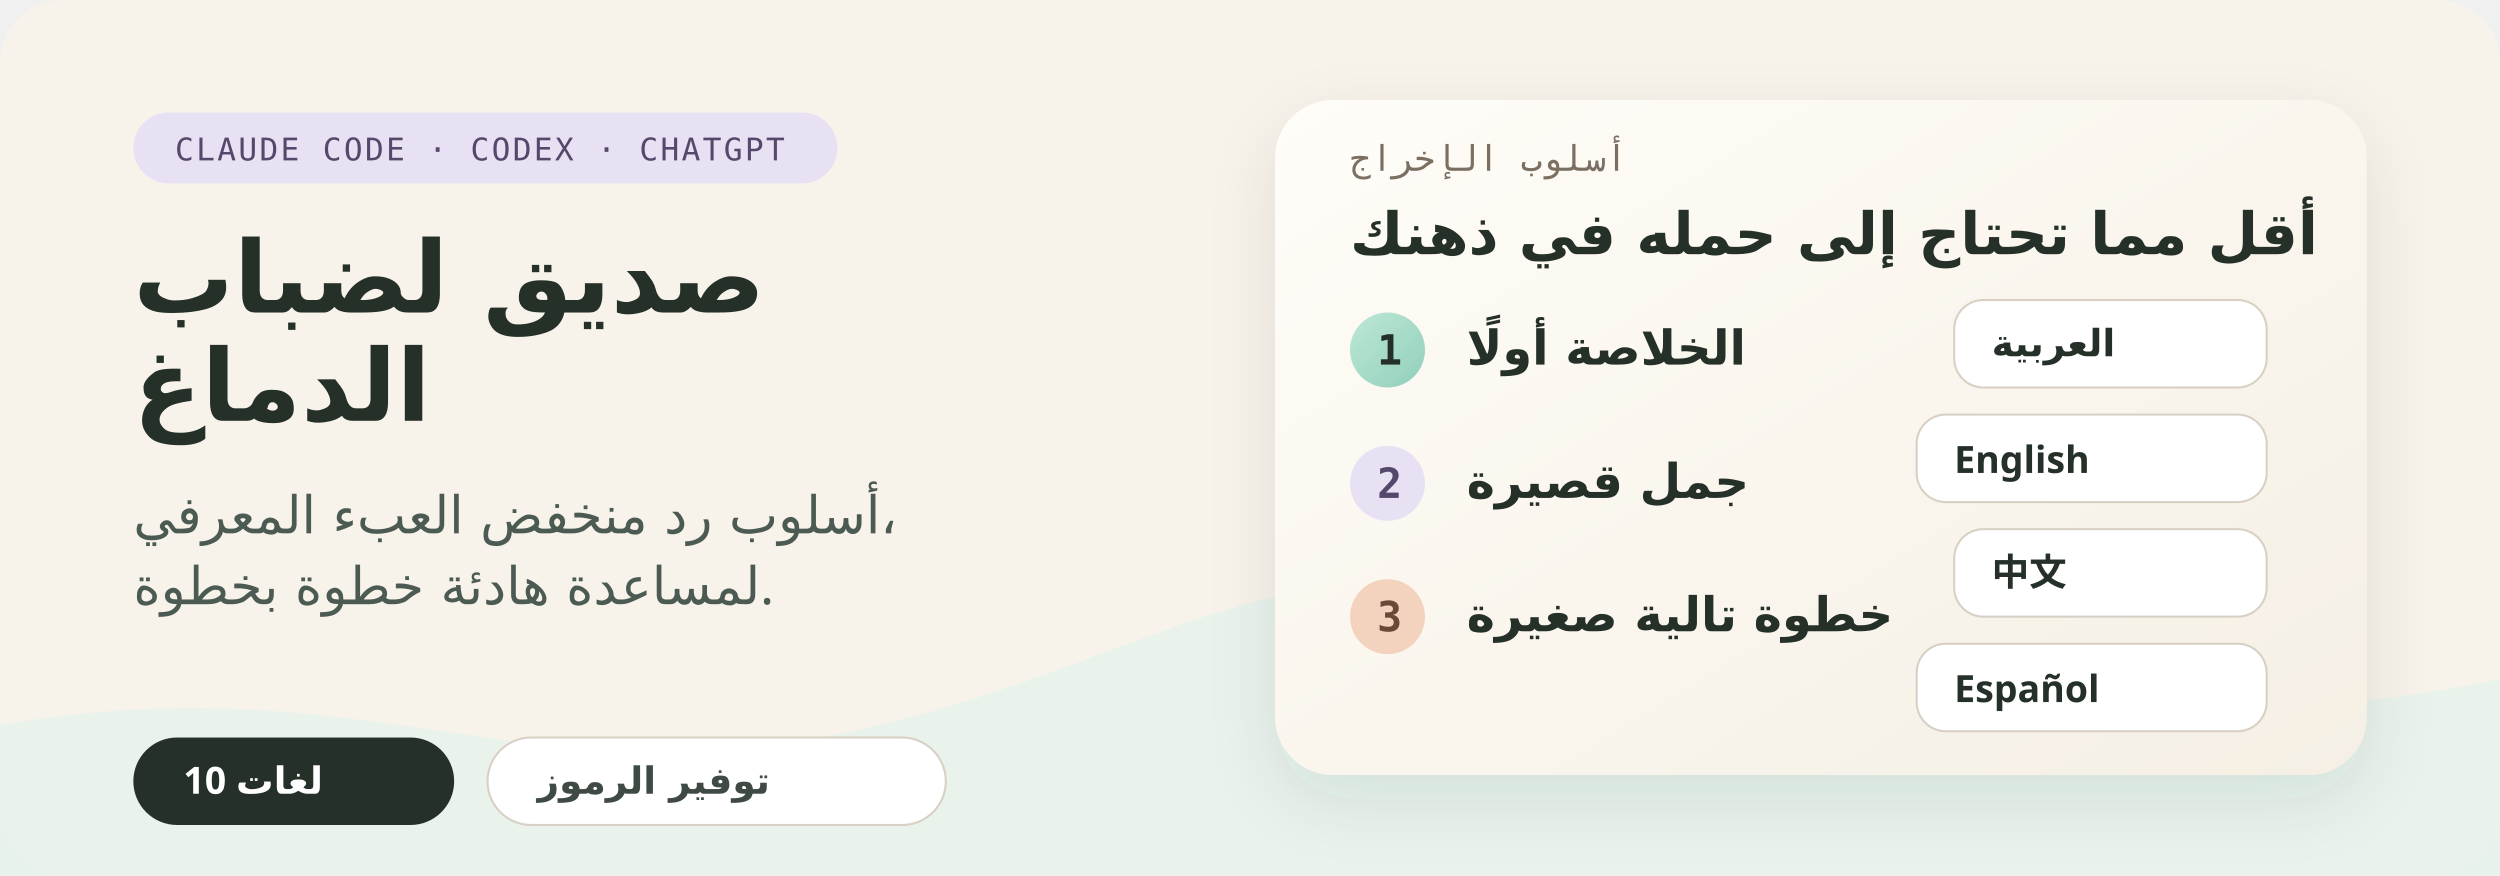
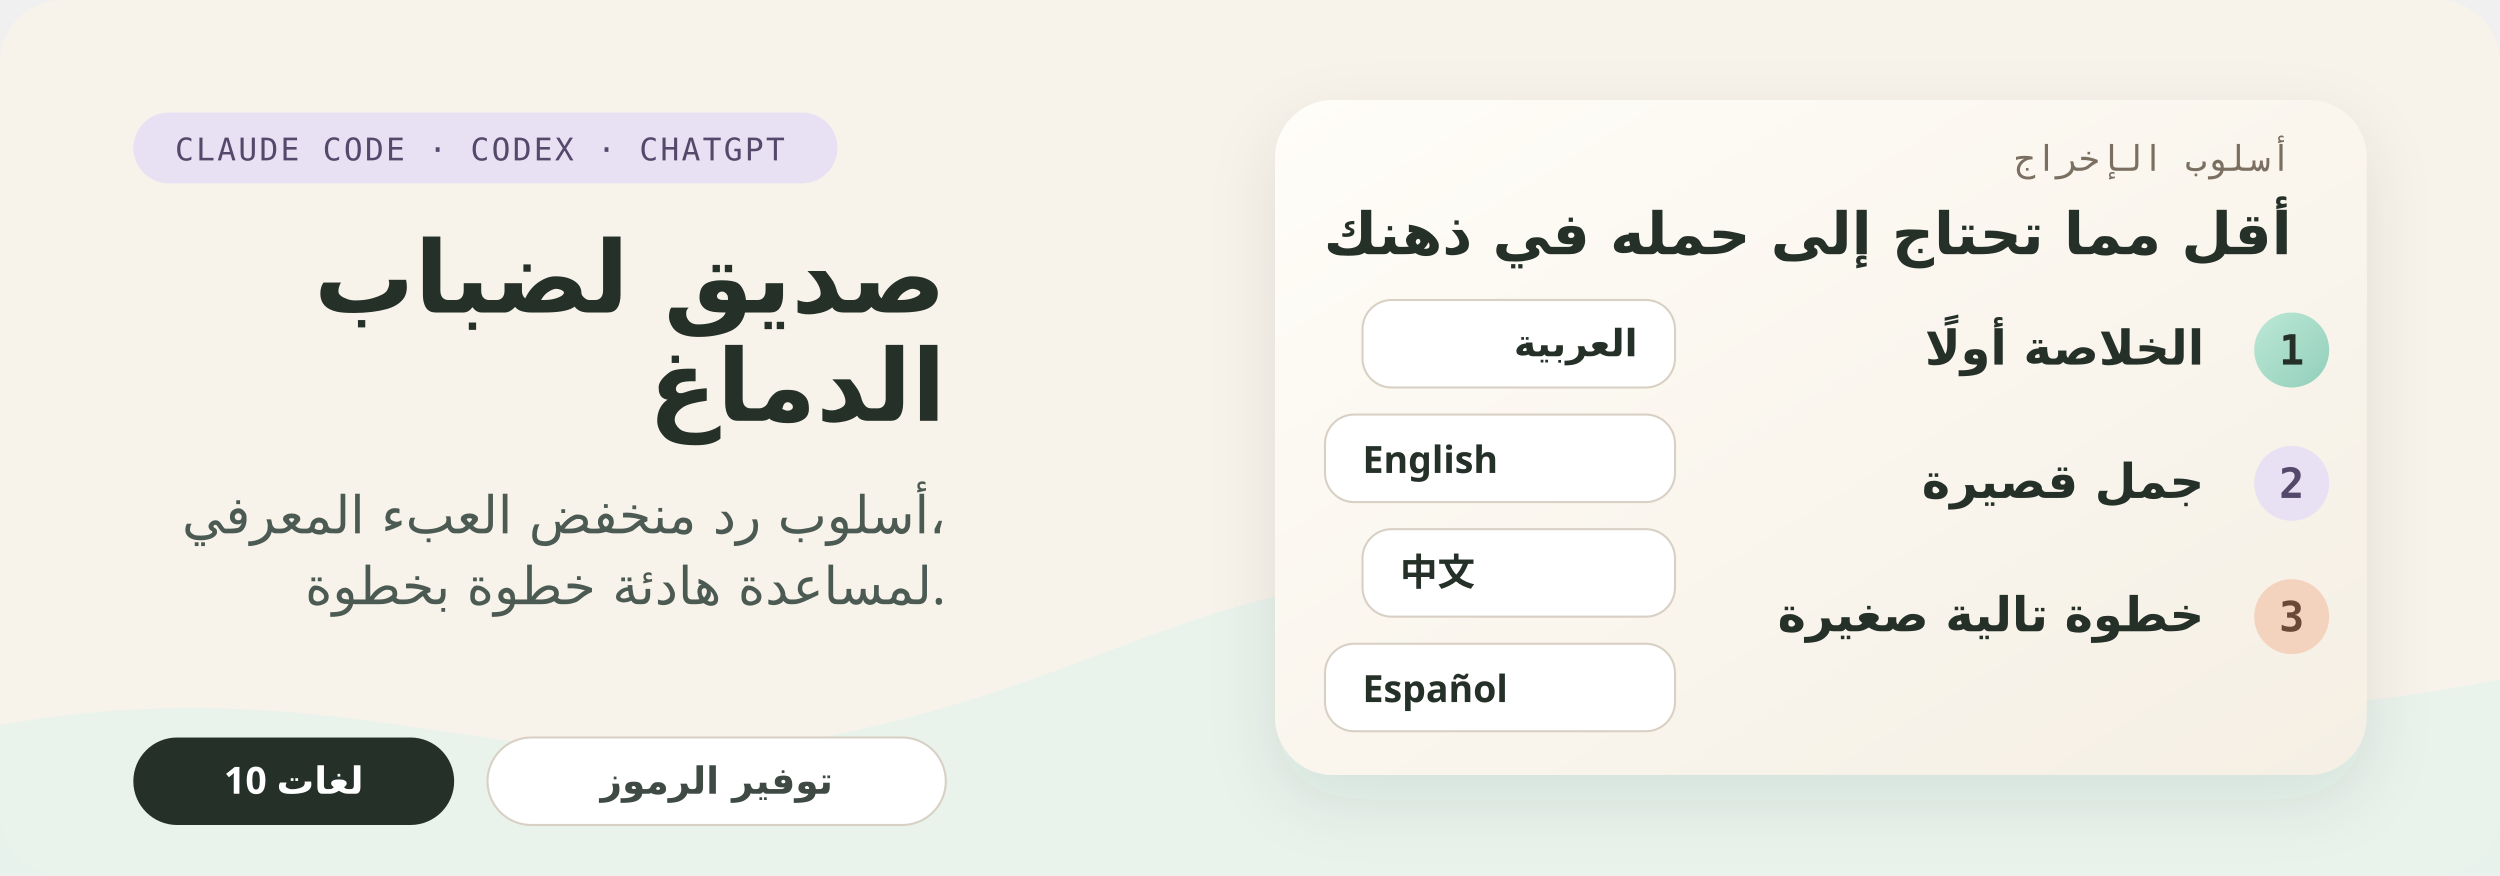
<svg xmlns="http://www.w3.org/2000/svg" width="1200" height="420" viewBox="0 0 1200 420" role="img" aria-labelledby="title desc">
  <defs>
    <linearGradient id="paper" x1="0" y1="0" x2="1" y2="1">
      <stop offset="0" stop-color="#FFFDF8" />
      <stop offset="1" stop-color="#F5EFE4" />
    </linearGradient>
    <linearGradient id="calm" x1="0" y1="0" x2="1" y2="1">
      <stop offset="0" stop-color="#BDE8D6" />
      <stop offset="1" stop-color="#91CFBB" />
    </linearGradient>
    <filter id="lift" x="-16%" y="-16%" width="132%" height="132%">
      <feDropShadow dx="0" dy="12" stdDeviation="16" flood-color="#263129" flood-opacity="0.10" />
    </filter>
  </defs>
  <rect width="1200" height="420" rx="30" fill="#F8F3EA" />
  <path d="M0 348 C170 318 252 382 394 354 C550 324 596 256 762 284 C928 314 1012 364 1200 326 L1200 420 L0 420 Z" fill="#E5F3EC" opacity="0.76" />
  <g id="title-block" transform="translate(64 54)">
    <rect x="0" y="0" width="338" height="34" rx="17" fill="#E8E1F4" />
    <text x="20" y="23" font-family="ui-monospace, SFMono-Regular, Menlo, Consolas, monospace" font-size="15" fill="#55496B" letter-spacing="1.1">CLAUDE CODE · CODEX · CHATGPT</text>
-     <text x="0" y="96" font-family="-apple-system, BlinkMacSystemFont, Segoe UI, PingFang SC, Hiragino Sans, Noto Sans, Arial, sans-serif" font-size="48" font-weight="780" fill="#243028">صديق لضباب</text>
-     <text x="0" y="148" font-family="-apple-system, BlinkMacSystemFont, Segoe UI, PingFang SC, Hiragino Sans, Noto Sans, Arial, sans-serif" font-size="48" font-weight="780" fill="#243028">الدماغ</text>
-     <text x="0" y="202" font-family="-apple-system, BlinkMacSystemFont, Segoe UI, PingFang SC, Hiragino Sans, Noto Sans, Arial, sans-serif" font-size="25" font-weight="520" fill="#4B5A52">أسلوب رد منخفض العبء المعرفي،</text>
-     <text x="0" y="236" font-family="-apple-system, BlinkMacSystemFont, Segoe UI, PingFang SC, Hiragino Sans, Noto Sans, Arial, sans-serif" font-size="25" font-weight="520" fill="#4B5A52">لمساعدة هادئة خطوة بخطوة.</text>
+     <text x="390" y="96" text-anchor="end" font-family="-apple-system, BlinkMacSystemFont, Segoe UI, PingFang SC, Hiragino Sans, Noto Sans, Arial, sans-serif" font-size="48" font-weight="780" fill="#243028">صديق لضباب</text>
+     <text x="390" y="148" text-anchor="end" font-family="-apple-system, BlinkMacSystemFont, Segoe UI, PingFang SC, Hiragino Sans, Noto Sans, Arial, sans-serif" font-size="48" font-weight="780" fill="#243028">الدماغ</text>
+     <text x="390" y="202" text-anchor="end" font-family="-apple-system, BlinkMacSystemFont, Segoe UI, PingFang SC, Hiragino Sans, Noto Sans, Arial, sans-serif" font-size="25" font-weight="520" fill="#4B5A52">أسلوب رد منخفض العبء المعرفي،</text>
+     <text x="390" y="236" text-anchor="end" font-family="-apple-system, BlinkMacSystemFont, Segoe UI, PingFang SC, Hiragino Sans, Noto Sans, Arial, sans-serif" font-size="25" font-weight="520" fill="#4B5A52">لمساعدة هادئة خطوة بخطوة.</text>
    <g transform="translate(0 300)">
      <rect x="0" y="0" width="154" height="42" rx="21" fill="#243028" />
-       <text x="24" y="27" font-family="-apple-system, BlinkMacSystemFont, Segoe UI, PingFang SC, Hiragino Sans, Noto Sans, Arial, sans-serif" font-size="18" font-weight="690" fill="#FFFFFF">10 لغات</text>
+       <text x="77" y="27" text-anchor="middle" font-family="-apple-system, BlinkMacSystemFont, Segoe UI, PingFang SC, Hiragino Sans, Noto Sans, Arial, sans-serif" font-size="18" font-weight="690" fill="#FFFFFF">10 لغات</text>
      <rect x="170" y="0" width="220" height="42" rx="21" fill="#FFFFFF" stroke="#D8D0C4" />
-       <text x="194" y="27" font-family="-apple-system, BlinkMacSystemFont, Segoe UI, PingFang SC, Hiragino Sans, Noto Sans, Arial, sans-serif" font-size="18" font-weight="650" fill="#3E4A43">توفير الرموز</text>
+       <text x="280" y="27" text-anchor="middle" font-family="-apple-system, BlinkMacSystemFont, Segoe UI, PingFang SC, Hiragino Sans, Noto Sans, Arial, sans-serif" font-size="18" font-weight="650" fill="#3E4A43">توفير الرموز</text>
    </g>
  </g>
  <g id="calm-flow" transform="translate(612 48)">
    <rect x="0" y="0" width="524" height="324" rx="28" fill="url(#paper)" filter="url(#lift)" />
    <g transform="translate(36 34)">
-       <text x="0" y="0" font-family="ui-monospace, SFMono-Regular, Menlo, Consolas, monospace" font-size="17" fill="#7B6F62">أسلوب الإخراج</text>
-       <text x="0" y="40" font-family="-apple-system, BlinkMacSystemFont, Segoe UI, PingFang SC, Hiragino Sans, Noto Sans, Arial, sans-serif" font-size="28" font-weight="730" fill="#243028">أقل مما تحتاج إلى حمله في ذهنك</text>
+       <text x="452" y="0" text-anchor="end" font-family="ui-monospace, SFMono-Regular, Menlo, Consolas, monospace" font-size="17" fill="#7B6F62">أسلوب الإخراج</text>
+       <text x="452" y="40" text-anchor="end" font-family="-apple-system, BlinkMacSystemFont, Segoe UI, PingFang SC, Hiragino Sans, Noto Sans, Arial, sans-serif" font-size="28" font-weight="730" fill="#243028">أقل مما تحتاج إلى حمله في ذهنك</text>
    </g>
    <g transform="translate(36 102)">
-       <circle cx="18" cy="18" r="18" fill="url(#calm)" />
-       <text x="13" y="25" font-family="ui-monospace, SFMono-Regular, Menlo, Consolas, monospace" font-size="20" font-weight="700" fill="#243028">1</text>
-       <text x="56" y="25" font-family="-apple-system, BlinkMacSystemFont, Segoe UI, PingFang SC, Hiragino Sans, Noto Sans, Arial, sans-serif" font-size="23" font-weight="650" fill="#243028">الخلاصة أولًا</text>
-       <circle cx="18" cy="82" r="18" fill="#E8E1F4" />
-       <text x="13" y="89" font-family="ui-monospace, SFMono-Regular, Menlo, Consolas, monospace" font-size="20" font-weight="700" fill="#55496B">2</text>
-       <text x="56" y="89" font-family="-apple-system, BlinkMacSystemFont, Segoe UI, PingFang SC, Hiragino Sans, Noto Sans, Arial, sans-serif" font-size="23" font-weight="650" fill="#243028">جمل قصيرة</text>
-       <circle cx="18" cy="146" r="18" fill="#F3D3BE" />
-       <text x="13" y="153" font-family="ui-monospace, SFMono-Regular, Menlo, Consolas, monospace" font-size="20" font-weight="700" fill="#6B4938">3</text>
-       <text x="56" y="153" font-family="-apple-system, BlinkMacSystemFont, Segoe UI, PingFang SC, Hiragino Sans, Noto Sans, Arial, sans-serif" font-size="23" font-weight="650" fill="#243028">خطوة تالية صغيرة</text>
+       <circle cx="452" cy="18" r="18" fill="url(#calm)" />
+       <text x="452" y="25" text-anchor="middle" font-family="ui-monospace, SFMono-Regular, Menlo, Consolas, monospace" font-size="20" font-weight="700" fill="#243028">1</text>
+       <text x="410" y="25" text-anchor="end" font-family="-apple-system, BlinkMacSystemFont, Segoe UI, PingFang SC, Hiragino Sans, Noto Sans, Arial, sans-serif" font-size="23" font-weight="650" fill="#243028">الخلاصة أولًا</text>
+       <circle cx="452" cy="82" r="18" fill="#E8E1F4" />
+       <text x="452" y="89" text-anchor="middle" font-family="ui-monospace, SFMono-Regular, Menlo, Consolas, monospace" font-size="20" font-weight="700" fill="#55496B">2</text>
+       <text x="410" y="89" text-anchor="end" font-family="-apple-system, BlinkMacSystemFont, Segoe UI, PingFang SC, Hiragino Sans, Noto Sans, Arial, sans-serif" font-size="23" font-weight="650" fill="#243028">جمل قصيرة</text>
+       <circle cx="452" cy="146" r="18" fill="#F3D3BE" />
+       <text x="452" y="153" text-anchor="middle" font-family="ui-monospace, SFMono-Regular, Menlo, Consolas, monospace" font-size="20" font-weight="700" fill="#6B4938">3</text>
+       <text x="410" y="153" text-anchor="end" font-family="-apple-system, BlinkMacSystemFont, Segoe UI, PingFang SC, Hiragino Sans, Noto Sans, Arial, sans-serif" font-size="23" font-weight="650" fill="#243028">خطوة تالية صغيرة</text>
    </g>
-     <g transform="translate(326 96)">
+     <g transform="translate(42 96)">
      <rect x="0" y="0" width="150" height="42" rx="14" fill="#FFFFFF" stroke="#D8D0C4" />
-       <text x="18" y="27" font-family="-apple-system, BlinkMacSystemFont, Segoe UI, PingFang SC, Hiragino Sans, Noto Sans, Arial, sans-serif" font-size="18" font-weight="680" fill="#243028">العربية</text>
+       <text x="132" y="27" text-anchor="end" font-family="-apple-system, BlinkMacSystemFont, Segoe UI, PingFang SC, Hiragino Sans, Noto Sans, Arial, sans-serif" font-size="18" font-weight="680" fill="#243028">العربية</text>
      <rect x="-18" y="55" width="168" height="42" rx="14" fill="#FFFFFF" stroke="#D8D0C4" />
      <text x="0" y="83" font-family="-apple-system, BlinkMacSystemFont, Segoe UI, PingFang SC, Hiragino Sans, Noto Sans, Arial, sans-serif" font-size="18" font-weight="680" fill="#243028">English</text>
      <rect x="0" y="110" width="150" height="42" rx="14" fill="#FFFFFF" stroke="#D8D0C4" />
      <text x="18" y="137" font-family="-apple-system, BlinkMacSystemFont, Segoe UI, PingFang SC, Hiragino Sans, Noto Sans, Arial, sans-serif" font-size="18" font-weight="680" fill="#243028">中文</text>
      <rect x="-18" y="165" width="168" height="42" rx="14" fill="#FFFFFF" stroke="#D8D0C4" />
      <text x="0" y="193" font-family="-apple-system, BlinkMacSystemFont, Segoe UI, PingFang SC, Hiragino Sans, Noto Sans, Arial, sans-serif" font-size="18" font-weight="680" fill="#243028">Español</text>
    </g>
  </g>
</svg>
